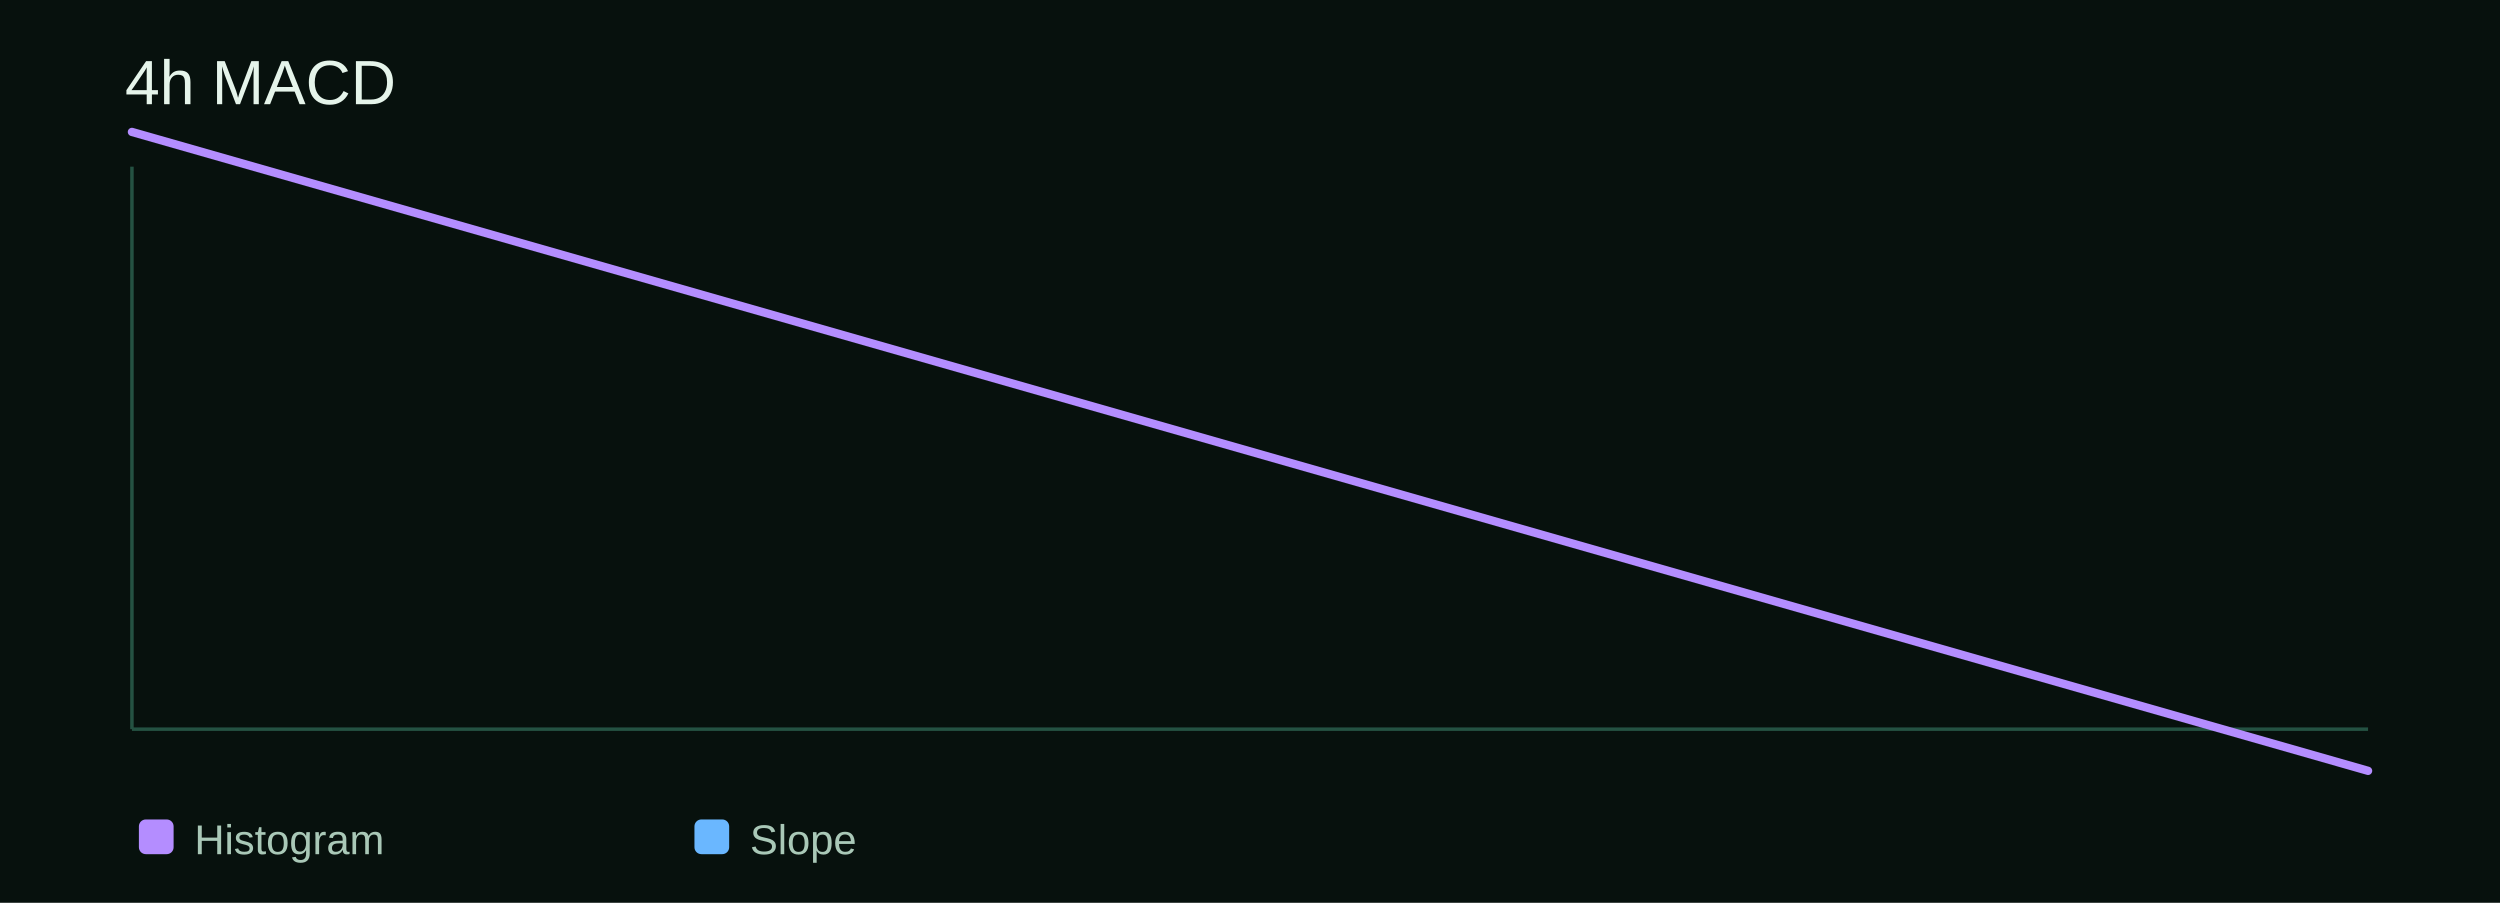
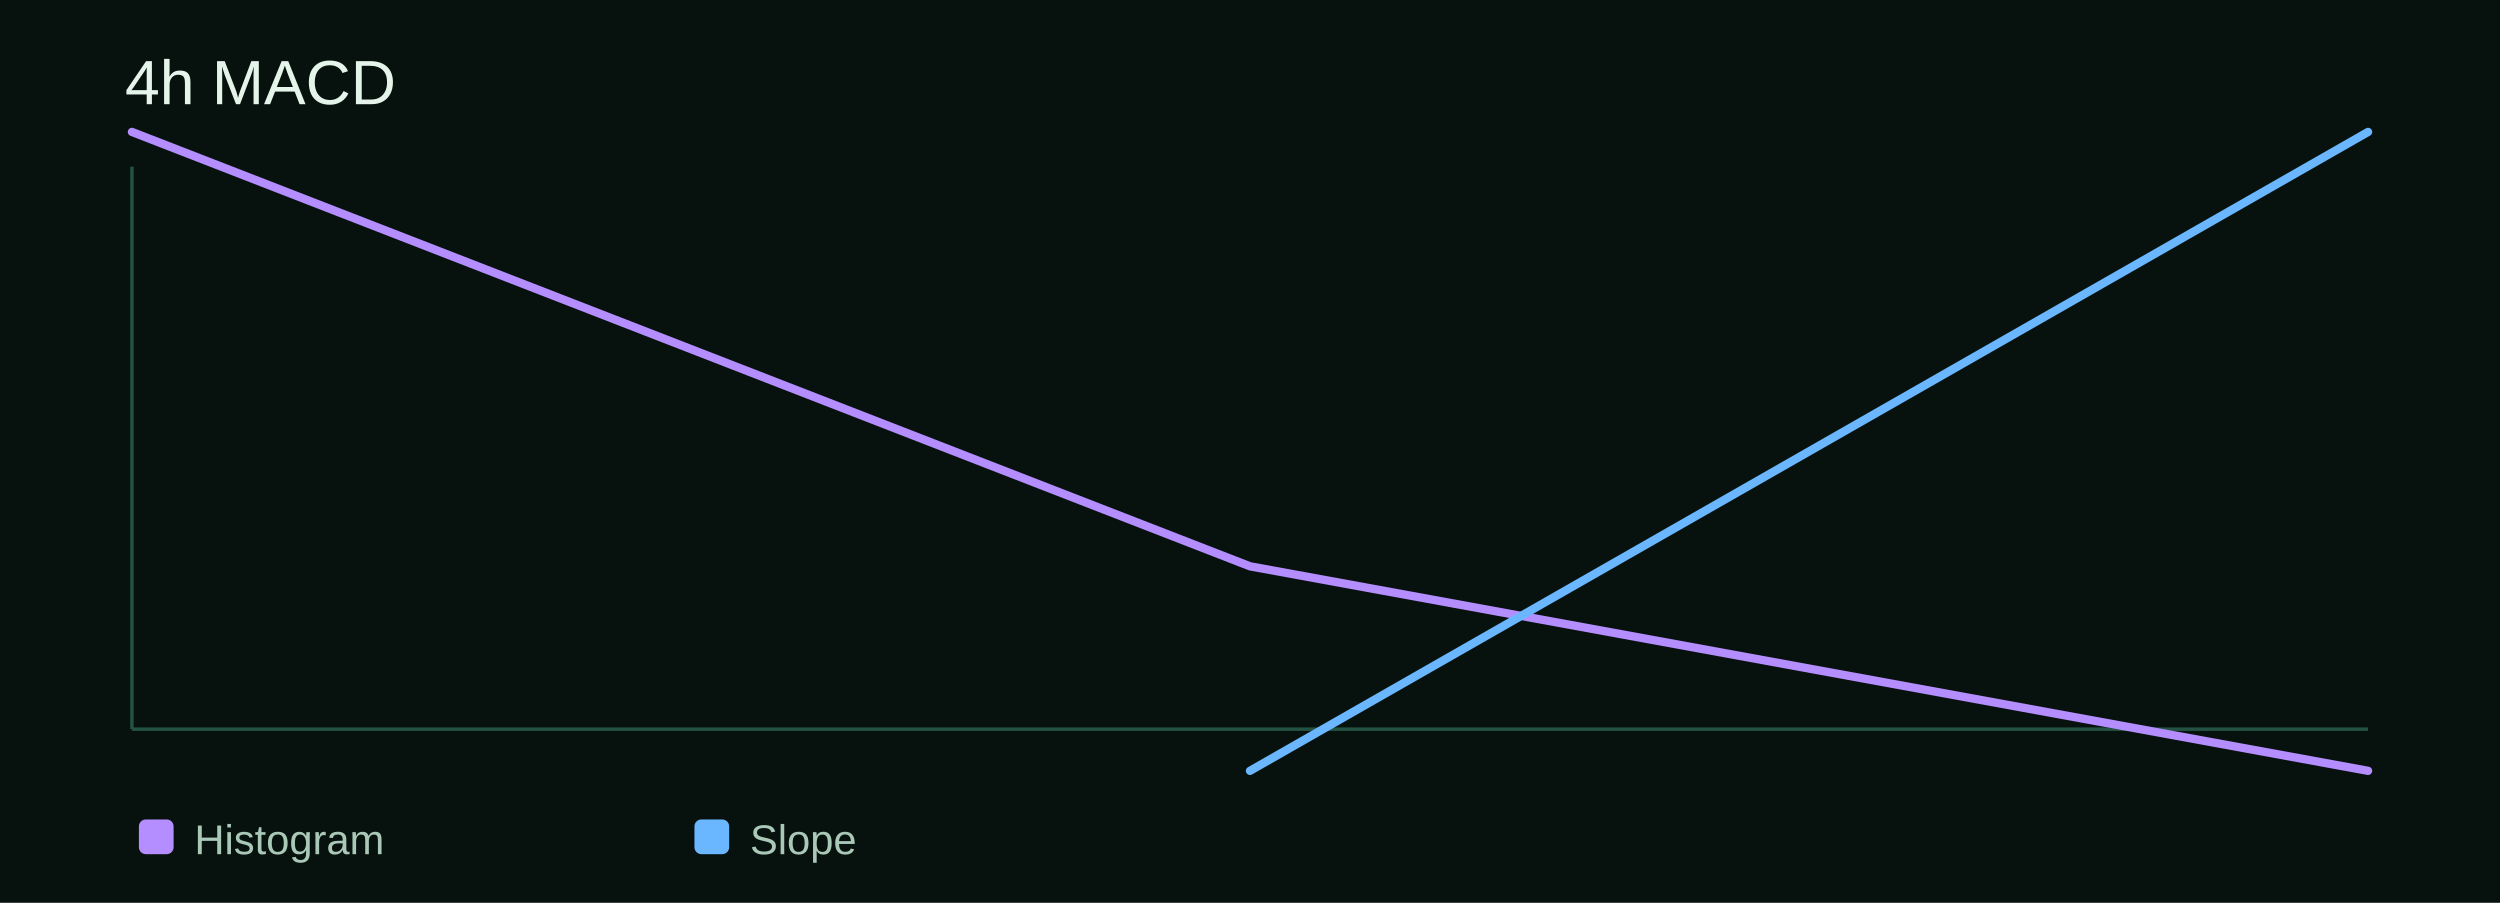
<svg xmlns="http://www.w3.org/2000/svg" width="720" height="260" viewBox="0 0 720 260" role="img" aria-label="4h MACD">
  <rect width="720" height="260" fill="#07110d" />
  <text x="36" y="30" fill="#e5f4ea" font-family="Arial, sans-serif" font-size="18">4h MACD</text>
  <line x1="38" y1="210" x2="682" y2="210" stroke="#245242" stroke-width="1" />
  <line x1="38" y1="48" x2="38" y2="210" stroke="#245242" stroke-width="1" />
-   <polyline points="38,38 682,222" fill="none" stroke="#b48dff" stroke-width="2.4" stroke-linecap="round" stroke-linejoin="round" />
-   <polyline points="682,222" fill="none" stroke="#6ab7ff" stroke-width="2.4" stroke-linecap="round" stroke-linejoin="round" />
+   <polyline points="38,38 360,163.1 682,222" fill="none" stroke="#b48dff" stroke-width="2.4" stroke-linecap="round" stroke-linejoin="round" />
+   <polyline points="360,222 682,38" fill="none" stroke="#6ab7ff" stroke-width="2.4" stroke-linecap="round" stroke-linejoin="round" />
  <g fill="#a9c8b7" font-family="Arial, sans-serif" font-size="12">
    <g transform="translate(40 236)">
      <rect width="10" height="10" fill="#b48dff" rx="2" />
      <text x="16" y="10">Histogram</text>
    </g>
    <g transform="translate(200 236)">
      <rect width="10" height="10" fill="#6ab7ff" rx="2" />
      <text x="16" y="10">Slope</text>
    </g>
  </g>
</svg>
